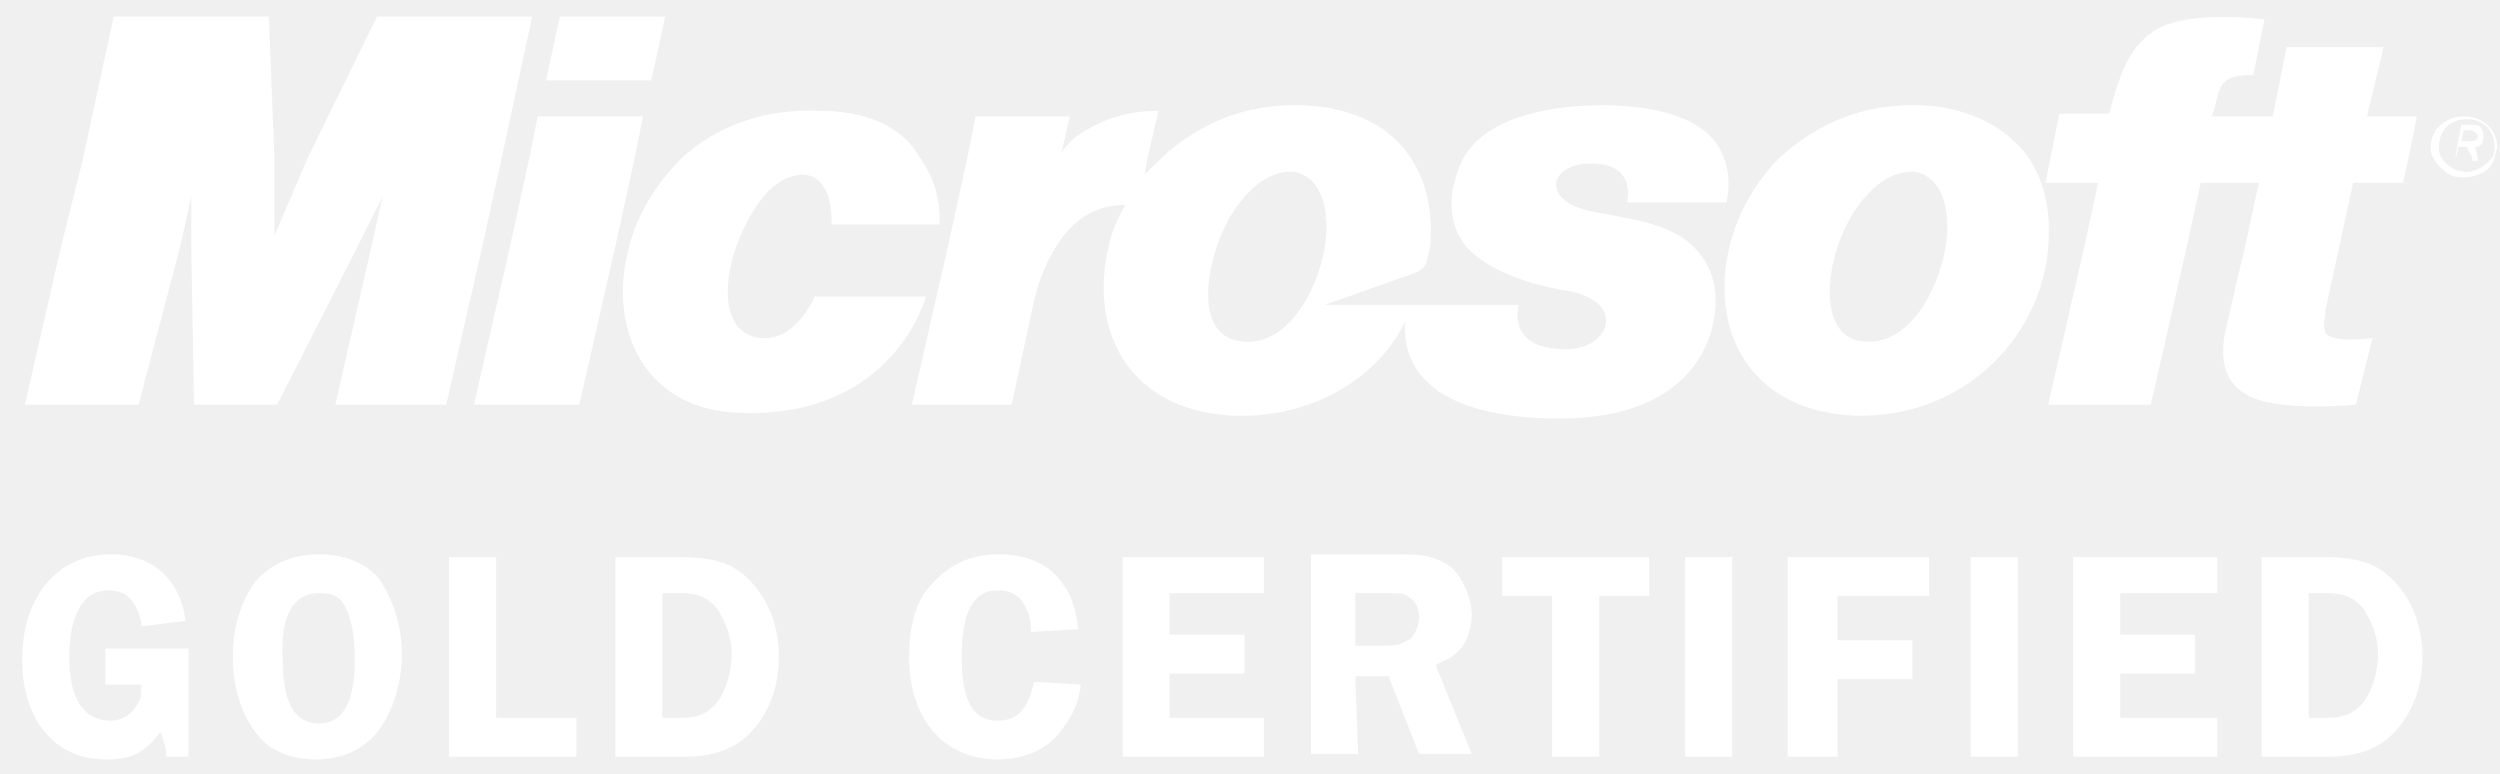
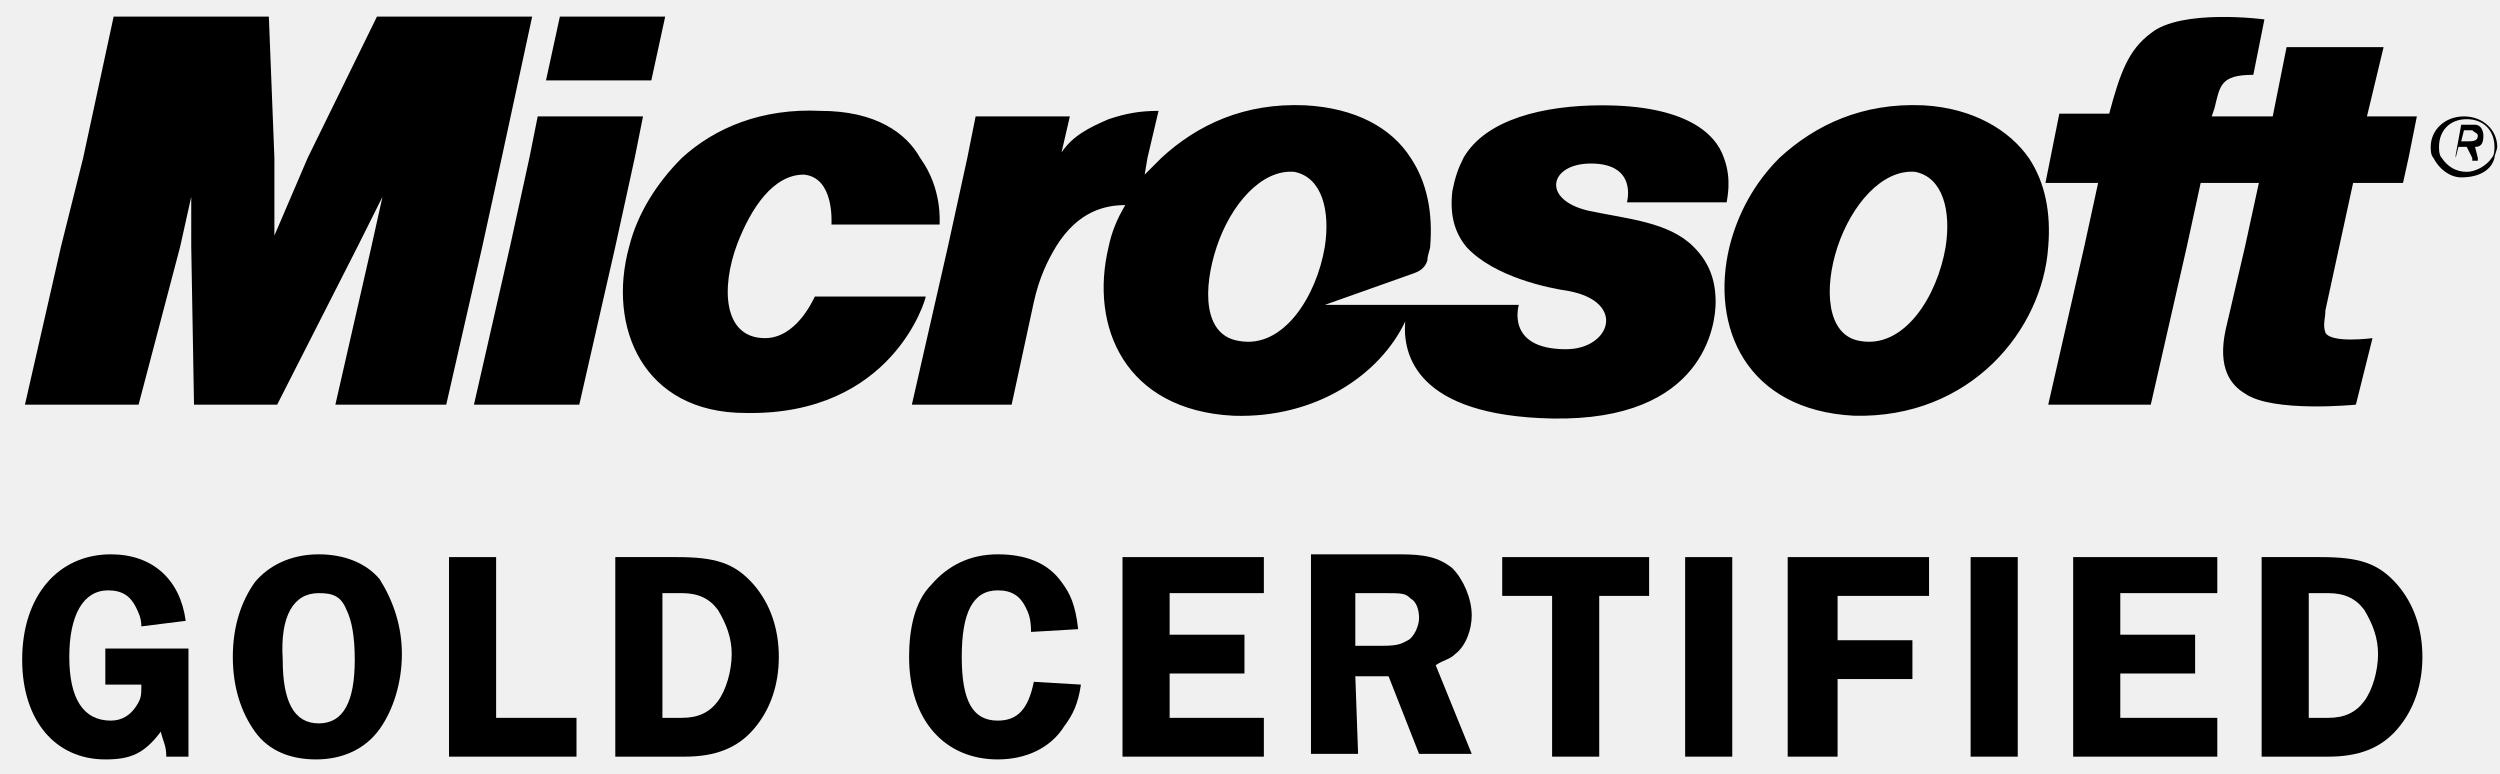
<svg xmlns="http://www.w3.org/2000/svg" version="1.1" id="Layer_1" x="0px" y="0px" viewBox="0 0 90.2 27.9" style="enable-background:new 0 0 90.2 27.9;" xml:space="preserve">
-   <style type="text/css">
- 	.st0{fill-rule:evenodd;clip-rule:evenodd;fill:#FFFFFF;}
- </style>
  <g>
-     <path class="st0" d="M6.8,23.4h-3v1.3h1.3c0,0.4,0,0.5-0.2,0.8S4.4,26,4,26c-1,0-1.5-0.8-1.5-2.3c0-1.5,0.5-2.4,1.4-2.4   c0.5,0,0.8,0.2,1,0.6c0.1,0.2,0.2,0.4,0.2,0.7l1.6-0.2C6.5,20.9,5.5,20,4,20c-1.9,0-3.2,1.5-3.2,3.8c0,2.2,1.2,3.6,3,3.6   c0.9,0,1.4-0.2,2-1C5.9,26.8,6,26.9,6,27.3h0.8L6.8,23.4L6.8,23.4z" />
-     <path class="st0" d="M11.5,20c-1,0-1.8,0.4-2.3,1c-0.5,0.7-0.8,1.6-0.8,2.7s0.3,2,0.8,2.7c0.5,0.7,1.3,1,2.2,1c1,0,1.8-0.4,2.3-1.1   c0.5-0.7,0.8-1.7,0.8-2.7c0-1-0.3-1.9-0.8-2.7C13.2,20.3,12.4,20,11.5,20L11.5,20z M11.5,21.4c0.5,0,0.8,0.1,1,0.6   c0.2,0.4,0.3,1,0.3,1.8c0,1.5-0.4,2.3-1.3,2.3c-0.9,0-1.3-0.8-1.3-2.3C10.1,22.2,10.6,21.4,11.5,21.4L11.5,21.4z" />
-     <polygon class="st0" points="17.9,25.9 17.9,20.1 16.2,20.1 16.2,27.3 20.8,27.3 20.8,25.9  " />
-     <path class="st0" d="M22.2,20.1v7.2h2.5c1.1,0,1.9-0.3,2.5-1c0.6-0.7,0.9-1.6,0.9-2.6c0-1-0.3-1.9-0.9-2.6c-0.7-0.8-1.4-1-2.8-1   H22.2L22.2,20.1z M23.9,21.4h0.7c0.6,0,1,0.2,1.3,0.6c0.3,0.5,0.5,1,0.5,1.6s-0.2,1.3-0.5,1.7c-0.3,0.4-0.7,0.6-1.3,0.6h-0.7V21.4   L23.9,21.4z" />
-     <path class="st0" d="M38.9,22.7c-0.1-0.9-0.3-1.3-0.6-1.7c-0.5-0.7-1.3-1-2.3-1s-1.8,0.4-2.4,1.1c-0.6,0.6-0.8,1.6-0.8,2.6   c0,2.3,1.3,3.7,3.2,3.7c1,0,1.9-0.4,2.4-1.2c0.3-0.4,0.5-0.8,0.6-1.5l-1.7-0.1C37.1,25.6,36.7,26,36,26c-0.9,0-1.3-0.7-1.3-2.3   c0-1.6,0.4-2.4,1.3-2.4c0.5,0,0.8,0.2,1,0.6c0.1,0.2,0.2,0.4,0.2,0.9L38.9,22.7L38.9,22.7z" />
-     <polygon class="st0" points="45.6,21.4 45.6,20.1 40.5,20.1 40.5,27.3 45.6,27.3 45.6,25.9 42.2,25.9 42.2,24.3 44.9,24.3    44.9,22.9 42.2,22.9 42.2,21.4  " />
-     <path class="st0" d="M48.9,24.4h1.2l1.1,2.8h1.9l-1.3-3.2c0.3-0.2,0.5-0.2,0.7-0.4c0.4-0.3,0.6-0.9,0.6-1.4c0-0.6-0.3-1.3-0.7-1.7   c-0.5-0.4-1-0.5-1.9-0.5h-3.2v7.2h1.7L48.9,24.4L48.9,24.4z M48.9,21.4h1c0.7,0,0.8,0,1,0.2c0.2,0.1,0.3,0.4,0.3,0.7   c0,0.3-0.2,0.7-0.4,0.8c-0.2,0.1-0.3,0.2-0.9,0.2h-1V21.4L48.9,21.4z" />
-     <polygon class="st0" points="59.5,20.1 54.2,20.1 54.2,21.5 56,21.5 56,27.3 57.7,27.3 57.7,21.5 59.5,21.5  " />
-     <polygon class="st0" points="60.8,27.3 62.5,27.3 62.5,20.1 60.8,20.1  " />
-     <polygon class="st0" points="69.6,21.5 69.6,20.1 64.5,20.1 64.5,27.3 66.3,27.3 66.3,24.5 69,24.5 69,23.1 66.3,23.1 66.3,21.5     " />
-     <polygon class="st0" points="71.1,27.3 72.8,27.3 72.8,20.1 71.1,20.1  " />
-     <polygon class="st0" points="80,21.4 80,20.1 74.8,20.1 74.8,27.3 80,27.3 80,25.9 76.5,25.9 76.5,24.3 79.2,24.3 79.2,22.9    76.5,22.9 76.5,21.4  " />
-     <path class="st0" d="M81.6,20.1v7.2H84c1.1,0,1.9-0.3,2.5-1c0.6-0.7,0.9-1.6,0.9-2.6c0-1-0.3-1.9-0.9-2.6c-0.7-0.8-1.4-1-2.8-1   H81.6L81.6,20.1z M83.2,21.4H84c0.6,0,1,0.2,1.3,0.6c0.3,0.5,0.5,1,0.5,1.6s-0.2,1.3-0.5,1.7c-0.3,0.4-0.7,0.6-1.3,0.6h-0.7V21.4   L83.2,21.4z" />
-     <path class="st0" d="M2.2,8.9l-1.3,5.7H5l1.5-5.7l0.4-1.8l0,1.8l0.1,5.7H10l2.9-5.7l0.9-1.8l-0.4,1.8l-1.3,5.7h4l1.3-5.7l0.7-3.2   l1.1-5.1h-5.6l-2.5,5.1L9.9,8.5L9.9,5.7L9.7,0.6H4.1L3,5.7L2.2,8.9L2.2,8.9z M22.9,5.7l0.3-1.5h-3.8l-0.3,1.5l-0.7,3.2l-1.3,5.7   h3.8l1.3-5.7L22.9,5.7L22.9,5.7z M33.2,5.7C32.7,4.8,31.6,4,29.6,4c-2.1-0.1-3.8,0.6-5,1.7c-0.9,0.9-1.6,2-1.9,3.2   c-0.8,2.9,0.5,6,4.2,6c5.3,0.1,6.5-4.1,6.5-4.2h-4c-0.1,0.2-0.7,1.5-1.8,1.5c-1.5,0-1.6-1.8-1-3.4c0.5-1.3,1.3-2.5,2.4-2.5   C30.1,6.4,30,8,30,8.1h3.9C33.9,8,34,6.8,33.2,5.7L33.2,5.7z M41.4,5.7L41.8,4c-0.7,0-1.2,0.1-1.8,0.3c-0.7,0.3-1.3,0.6-1.7,1.2   l0.3-1.3h-3.4l-0.3,1.5l-0.7,3.2l-1.3,5.7h3.6l0.8-3.7c0.2-0.9,0.5-1.5,0.8-2c0.8-1.3,1.8-1.5,2.5-1.5c-0.3,0.5-0.5,1-0.6,1.5   c-0.7,2.9,0.6,5.9,4.5,6.1c3,0.1,5.3-1.5,6.2-3.4c-0.1,1.2,0.4,3.4,5.3,3.5c5.5,0.1,5.9-3.4,5.9-4.2c0-0.9-0.3-1.5-0.8-2   c-0.9-0.9-2.4-1-3.8-1.3c-1.7-0.4-1.4-1.7,0.1-1.7c1.7,0,1.3,1.4,1.3,1.4h3.6c0-0.1,0.2-0.8-0.1-1.6c-0.3-0.9-1.4-1.9-4.4-1.9   c-2.1,0-4.2,0.5-5,1.9c-0.2,0.4-0.3,0.7-0.4,1.2c-0.1,0.9,0.1,1.5,0.5,2c1,1.1,3,1.5,3.7,1.6c2.1,0.4,1.5,2.1-0.1,2.1   c-2.2,0-1.7-1.6-1.7-1.6h-7l3.1-1.1c0.3-0.1,0.5-0.2,0.6-0.5c0-0.2,0.1-0.4,0.1-0.5c0.1-1.2-0.1-2.3-0.7-3.2   c-0.7-1.1-2-1.8-3.8-1.9c-2.2-0.1-3.9,0.7-5.2,1.9c-0.2,0.2-0.4,0.4-0.6,0.6L41.4,5.7L41.4,5.7z M73.2,5.7c-0.7-1-2-1.8-3.8-1.9   c-2.2-0.1-3.9,0.7-5.2,1.9c-0.9,0.9-1.5,2-1.8,3.2c-0.7,2.9,0.6,5.9,4.5,6.1c4.2,0.1,6.8-3.1,7-6.1C74,7.7,73.8,6.6,73.2,5.7   L73.2,5.7z M86.9,5.7l0.3-1.5h-1.8L86,1.7h-3.5l-0.5,2.5h-2.2l0.1-0.3c0.2-0.8,0.2-1.2,1.4-1.2l0.4-2c0,0-3-0.4-4.1,0.5   c-0.8,0.6-1.1,1.4-1.5,2.9h-1.8l-0.3,1.5l-0.2,1h1.9l-0.5,2.3l-1.3,5.7h3.7l1.3-5.7l0.5-2.3h2.1l-0.5,2.3l-0.7,3   c-0.3,1.4,0.2,2,0.7,2.3c1,0.7,4,0.4,4,0.4l0.6-2.4c0,0-1.5,0.2-1.7-0.2c-0.1-0.3,0-0.5,0-0.8l0.5-2.3l0.5-2.3h1.8L86.9,5.7   L86.9,5.7z M88.1,5.7C88,5.6,88,5.4,88,5.3c0-0.6,0.4-1,1-1s1,0.4,1,1c0,0.1,0,0.3-0.1,0.4C89.7,6,89.3,6.2,89,6.2   C88.6,6.2,88.3,6,88.1,5.7L88.1,5.7z M90,5.7c0-0.1,0.1-0.3,0.1-0.4c0-0.6-0.5-1.1-1.2-1.1s-1.2,0.5-1.2,1.1c0,0.1,0,0.3,0.1,0.4   c0.2,0.4,0.6,0.7,1,0.7C89.5,6.4,89.9,6.1,90,5.7L90,5.7z M88.6,5.7l0.1-0.4H89l0.2,0.4l0,0.1h0.2l0-0.1l-0.1-0.4   c0.2,0,0.3-0.1,0.3-0.4c0-0.2-0.1-0.4-0.3-0.4h-0.5l-0.2,1.1l0,0.1h0.2V5.7L88.6,5.7z M89.4,4.9c0,0.2-0.2,0.2-0.4,0.2h-0.2   l0.1-0.4h0.3C89.3,4.8,89.4,4.8,89.4,4.9L89.4,4.9z M24,0.6h-3.8l-0.5,2.3h3.8L24,0.6L24,0.6z M43.9,8.9c0.5-1.5,1.6-2.8,2.8-2.7   c1,0.2,1.3,1.4,1.1,2.7c-0.3,1.8-1.5,3.7-3.1,3.4C43.4,12.1,43.4,10.4,43.9,8.9L43.9,8.9z M66.3,8.9c0.5-1.5,1.6-2.8,2.8-2.7   c1,0.2,1.3,1.4,1.1,2.7c-0.3,1.8-1.5,3.7-3.1,3.4C65.9,12.1,65.8,10.4,66.3,8.9L66.3,8.9z" />
+     <path d="M6.8,23.4h-3v1.3h1.3c0,0.4,0,0.5-0.2,0.8S4.4,26,4,26c-1,0-1.5-0.8-1.5-2.3c0-1.5,0.5-2.4,1.4-2.4   c0.5,0,0.8,0.2,1,0.6c0.1,0.2,0.2,0.4,0.2,0.7l1.6-0.2C6.5,20.9,5.5,20,4,20c-1.9,0-3.2,1.5-3.2,3.8c0,2.2,1.2,3.6,3,3.6   c0.9,0,1.4-0.2,2-1C5.9,26.8,6,26.9,6,27.3h0.8L6.8,23.4L6.8,23.4z" />
+     <path d="M11.5,20c-1,0-1.8,0.4-2.3,1c-0.5,0.7-0.8,1.6-0.8,2.7s0.3,2,0.8,2.7c0.5,0.7,1.3,1,2.2,1c1,0,1.8-0.4,2.3-1.1   c0.5-0.7,0.8-1.7,0.8-2.7c0-1-0.3-1.9-0.8-2.7C13.2,20.3,12.4,20,11.5,20L11.5,20z M11.5,21.4c0.5,0,0.8,0.1,1,0.6   c0.2,0.4,0.3,1,0.3,1.8c0,1.5-0.4,2.3-1.3,2.3c-0.9,0-1.3-0.8-1.3-2.3C10.1,22.2,10.6,21.4,11.5,21.4L11.5,21.4z" />
+     <polygon points="17.9,25.9 17.9,20.1 16.2,20.1 16.2,27.3 20.8,27.3 20.8,25.9  " />
+     <path d="M22.2,20.1v7.2h2.5c1.1,0,1.9-0.3,2.5-1c0.6-0.7,0.9-1.6,0.9-2.6c0-1-0.3-1.9-0.9-2.6c-0.7-0.8-1.4-1-2.8-1   H22.2L22.2,20.1z M23.9,21.4h0.7c0.6,0,1,0.2,1.3,0.6c0.3,0.5,0.5,1,0.5,1.6s-0.2,1.3-0.5,1.7c-0.3,0.4-0.7,0.6-1.3,0.6h-0.7V21.4   L23.9,21.4z" />
+     <path d="M38.9,22.7c-0.1-0.9-0.3-1.3-0.6-1.7c-0.5-0.7-1.3-1-2.3-1s-1.8,0.4-2.4,1.1c-0.6,0.6-0.8,1.6-0.8,2.6   c0,2.3,1.3,3.7,3.2,3.7c1,0,1.9-0.4,2.4-1.2c0.3-0.4,0.5-0.8,0.6-1.5l-1.7-0.1C37.1,25.6,36.7,26,36,26c-0.9,0-1.3-0.7-1.3-2.3   c0-1.6,0.4-2.4,1.3-2.4c0.5,0,0.8,0.2,1,0.6c0.1,0.2,0.2,0.4,0.2,0.9L38.9,22.7L38.9,22.7z" />
+     <polygon points="45.6,21.4 45.6,20.1 40.5,20.1 40.5,27.3 45.6,27.3 45.6,25.9 42.2,25.9 42.2,24.3 44.9,24.3    44.9,22.9 42.2,22.9 42.2,21.4  " />
+     <path d="M48.9,24.4h1.2l1.1,2.8h1.9l-1.3-3.2c0.3-0.2,0.5-0.2,0.7-0.4c0.4-0.3,0.6-0.9,0.6-1.4c0-0.6-0.3-1.3-0.7-1.7   c-0.5-0.4-1-0.5-1.9-0.5h-3.2v7.2h1.7L48.9,24.4L48.9,24.4z M48.9,21.4h1c0.7,0,0.8,0,1,0.2c0.2,0.1,0.3,0.4,0.3,0.7   c0,0.3-0.2,0.7-0.4,0.8c-0.2,0.1-0.3,0.2-0.9,0.2h-1V21.4L48.9,21.4z" />
+     <polygon points="59.5,20.1 54.2,20.1 54.2,21.5 56,21.5 56,27.3 57.7,27.3 57.7,21.5 59.5,21.5  " />
+     <polygon points="60.8,27.3 62.5,27.3 62.5,20.1 60.8,20.1  " />
+     <polygon points="69.6,21.5 69.6,20.1 64.5,20.1 64.5,27.3 66.3,27.3 66.3,24.5 69,24.5 69,23.1 66.3,23.1 66.3,21.5     " />
+     <polygon points="71.1,27.3 72.8,27.3 72.8,20.1 71.1,20.1  " />
+     <polygon points="80,21.4 80,20.1 74.8,20.1 74.8,27.3 80,27.3 80,25.9 76.5,25.9 76.5,24.3 79.2,24.3 79.2,22.9    76.5,22.9 76.5,21.4  " />
+     <path d="M81.6,20.1v7.2H84c1.1,0,1.9-0.3,2.5-1c0.6-0.7,0.9-1.6,0.9-2.6c0-1-0.3-1.9-0.9-2.6c-0.7-0.8-1.4-1-2.8-1   H81.6L81.6,20.1z M83.2,21.4H84c0.6,0,1,0.2,1.3,0.6c0.3,0.5,0.5,1,0.5,1.6s-0.2,1.3-0.5,1.7c-0.3,0.4-0.7,0.6-1.3,0.6h-0.7V21.4   L83.2,21.4z" />
+     <path d="M2.2,8.9l-1.3,5.7H5l1.5-5.7l0.4-1.8l0,1.8l0.1,5.7H10l2.9-5.7l0.9-1.8l-0.4,1.8l-1.3,5.7h4l1.3-5.7l0.7-3.2   l1.1-5.1h-5.6l-2.5,5.1L9.9,8.5L9.9,5.7L9.7,0.6H4.1L3,5.7L2.2,8.9L2.2,8.9z M22.9,5.7l0.3-1.5h-3.8l-0.3,1.5l-0.7,3.2l-1.3,5.7   h3.8l1.3-5.7L22.9,5.7L22.9,5.7z M33.2,5.7C32.7,4.8,31.6,4,29.6,4c-2.1-0.1-3.8,0.6-5,1.7c-0.9,0.9-1.6,2-1.9,3.2   c-0.8,2.9,0.5,6,4.2,6c5.3,0.1,6.5-4.1,6.5-4.2h-4c-0.1,0.2-0.7,1.5-1.8,1.5c-1.5,0-1.6-1.8-1-3.4c0.5-1.3,1.3-2.5,2.4-2.5   C30.1,6.4,30,8,30,8.1h3.9C33.9,8,34,6.8,33.2,5.7L33.2,5.7z M41.4,5.7L41.8,4c-0.7,0-1.2,0.1-1.8,0.3c-0.7,0.3-1.3,0.6-1.7,1.2   l0.3-1.3h-3.4l-0.3,1.5l-0.7,3.2l-1.3,5.7h3.6l0.8-3.7c0.2-0.9,0.5-1.5,0.8-2c0.8-1.3,1.8-1.5,2.5-1.5c-0.3,0.5-0.5,1-0.6,1.5   c-0.7,2.9,0.6,5.9,4.5,6.1c3,0.1,5.3-1.5,6.2-3.4c-0.1,1.2,0.4,3.4,5.3,3.5c5.5,0.1,5.9-3.4,5.9-4.2c0-0.9-0.3-1.5-0.8-2   c-0.9-0.9-2.4-1-3.8-1.3c-1.7-0.4-1.4-1.7,0.1-1.7c1.7,0,1.3,1.4,1.3,1.4h3.6c0-0.1,0.2-0.8-0.1-1.6c-0.3-0.9-1.4-1.9-4.4-1.9   c-2.1,0-4.2,0.5-5,1.9c-0.2,0.4-0.3,0.7-0.4,1.2c-0.1,0.9,0.1,1.5,0.5,2c1,1.1,3,1.5,3.7,1.6c2.1,0.4,1.5,2.1-0.1,2.1   c-2.2,0-1.7-1.6-1.7-1.6h-7l3.1-1.1c0.3-0.1,0.5-0.2,0.6-0.5c0-0.2,0.1-0.4,0.1-0.5c0.1-1.2-0.1-2.3-0.7-3.2   c-0.7-1.1-2-1.8-3.8-1.9c-2.2-0.1-3.9,0.7-5.2,1.9c-0.2,0.2-0.4,0.4-0.6,0.6L41.4,5.7L41.4,5.7z M73.2,5.7c-0.7-1-2-1.8-3.8-1.9   c-2.2-0.1-3.9,0.7-5.2,1.9c-0.9,0.9-1.5,2-1.8,3.2c-0.7,2.9,0.6,5.9,4.5,6.1c4.2,0.1,6.8-3.1,7-6.1C74,7.7,73.8,6.6,73.2,5.7   L73.2,5.7z M86.9,5.7l0.3-1.5h-1.8L86,1.7h-3.5l-0.5,2.5h-2.2l0.1-0.3c0.2-0.8,0.2-1.2,1.4-1.2l0.4-2c0,0-3-0.4-4.1,0.5   c-0.8,0.6-1.1,1.4-1.5,2.9h-1.8l-0.3,1.5l-0.2,1h1.9l-0.5,2.3l-1.3,5.7h3.7l1.3-5.7l0.5-2.3h2.1l-0.5,2.3l-0.7,3   c-0.3,1.4,0.2,2,0.7,2.3c1,0.7,4,0.4,4,0.4l0.6-2.4c0,0-1.5,0.2-1.7-0.2c-0.1-0.3,0-0.5,0-0.8l0.5-2.3l0.5-2.3h1.8L86.9,5.7   L86.9,5.7z M88.1,5.7C88,5.6,88,5.4,88,5.3c0-0.6,0.4-1,1-1s1,0.4,1,1c0,0.1,0,0.3-0.1,0.4C89.7,6,89.3,6.2,89,6.2   C88.6,6.2,88.3,6,88.1,5.7L88.1,5.7z M90,5.7c0-0.1,0.1-0.3,0.1-0.4c0-0.6-0.5-1.1-1.2-1.1s-1.2,0.5-1.2,1.1c0,0.1,0,0.3,0.1,0.4   c0.2,0.4,0.6,0.7,1,0.7C89.5,6.4,89.9,6.1,90,5.7L90,5.7z M88.6,5.7l0.1-0.4H89l0.2,0.4l0,0.1h0.2l0-0.1l-0.1-0.4   c0.2,0,0.3-0.1,0.3-0.4c0-0.2-0.1-0.4-0.3-0.4h-0.5l-0.2,1.1l0,0.1h0.2V5.7L88.6,5.7z M89.4,4.9c0,0.2-0.2,0.2-0.4,0.2h-0.2   l0.1-0.4h0.3C89.3,4.8,89.4,4.8,89.4,4.9L89.4,4.9z M24,0.6h-3.8l-0.5,2.3h3.8L24,0.6L24,0.6z M43.9,8.9c0.5-1.5,1.6-2.8,2.8-2.7   c1,0.2,1.3,1.4,1.1,2.7c-0.3,1.8-1.5,3.7-3.1,3.4C43.4,12.1,43.4,10.4,43.9,8.9L43.9,8.9z M66.3,8.9c0.5-1.5,1.6-2.8,2.8-2.7   c1,0.2,1.3,1.4,1.1,2.7c-0.3,1.8-1.5,3.7-3.1,3.4C65.9,12.1,65.8,10.4,66.3,8.9L66.3,8.9z" />
  </g>
</svg>
